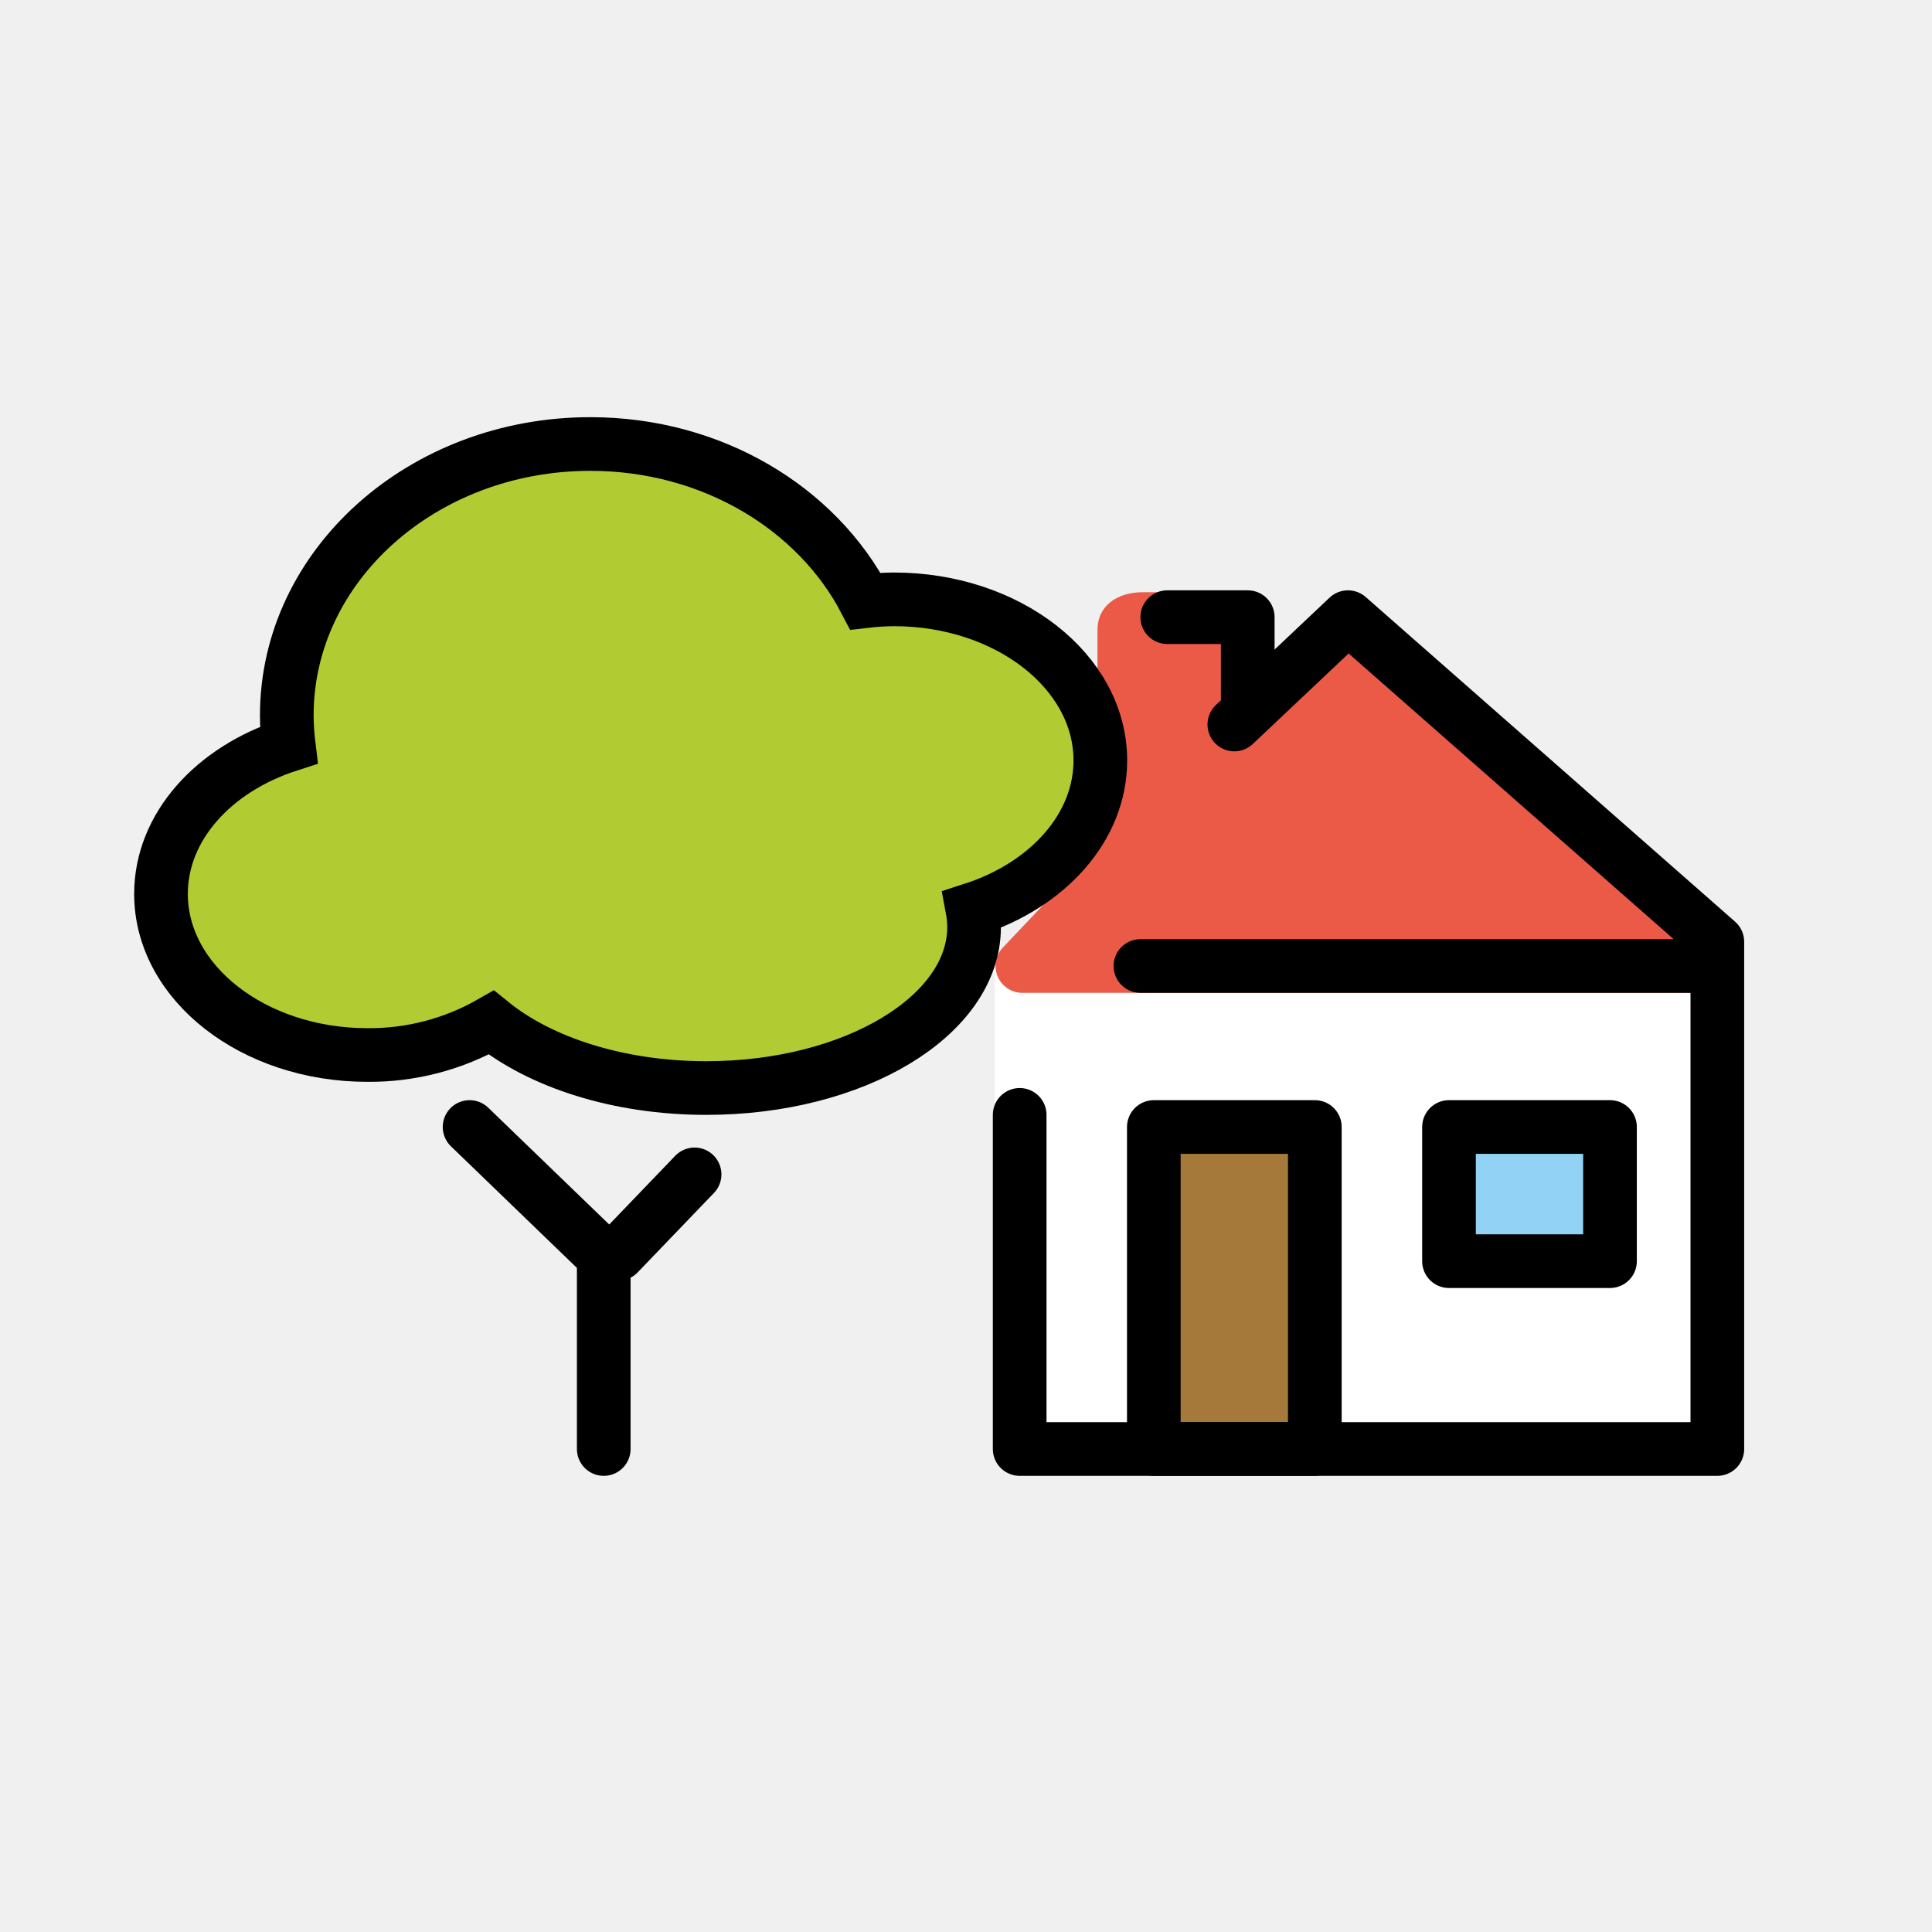
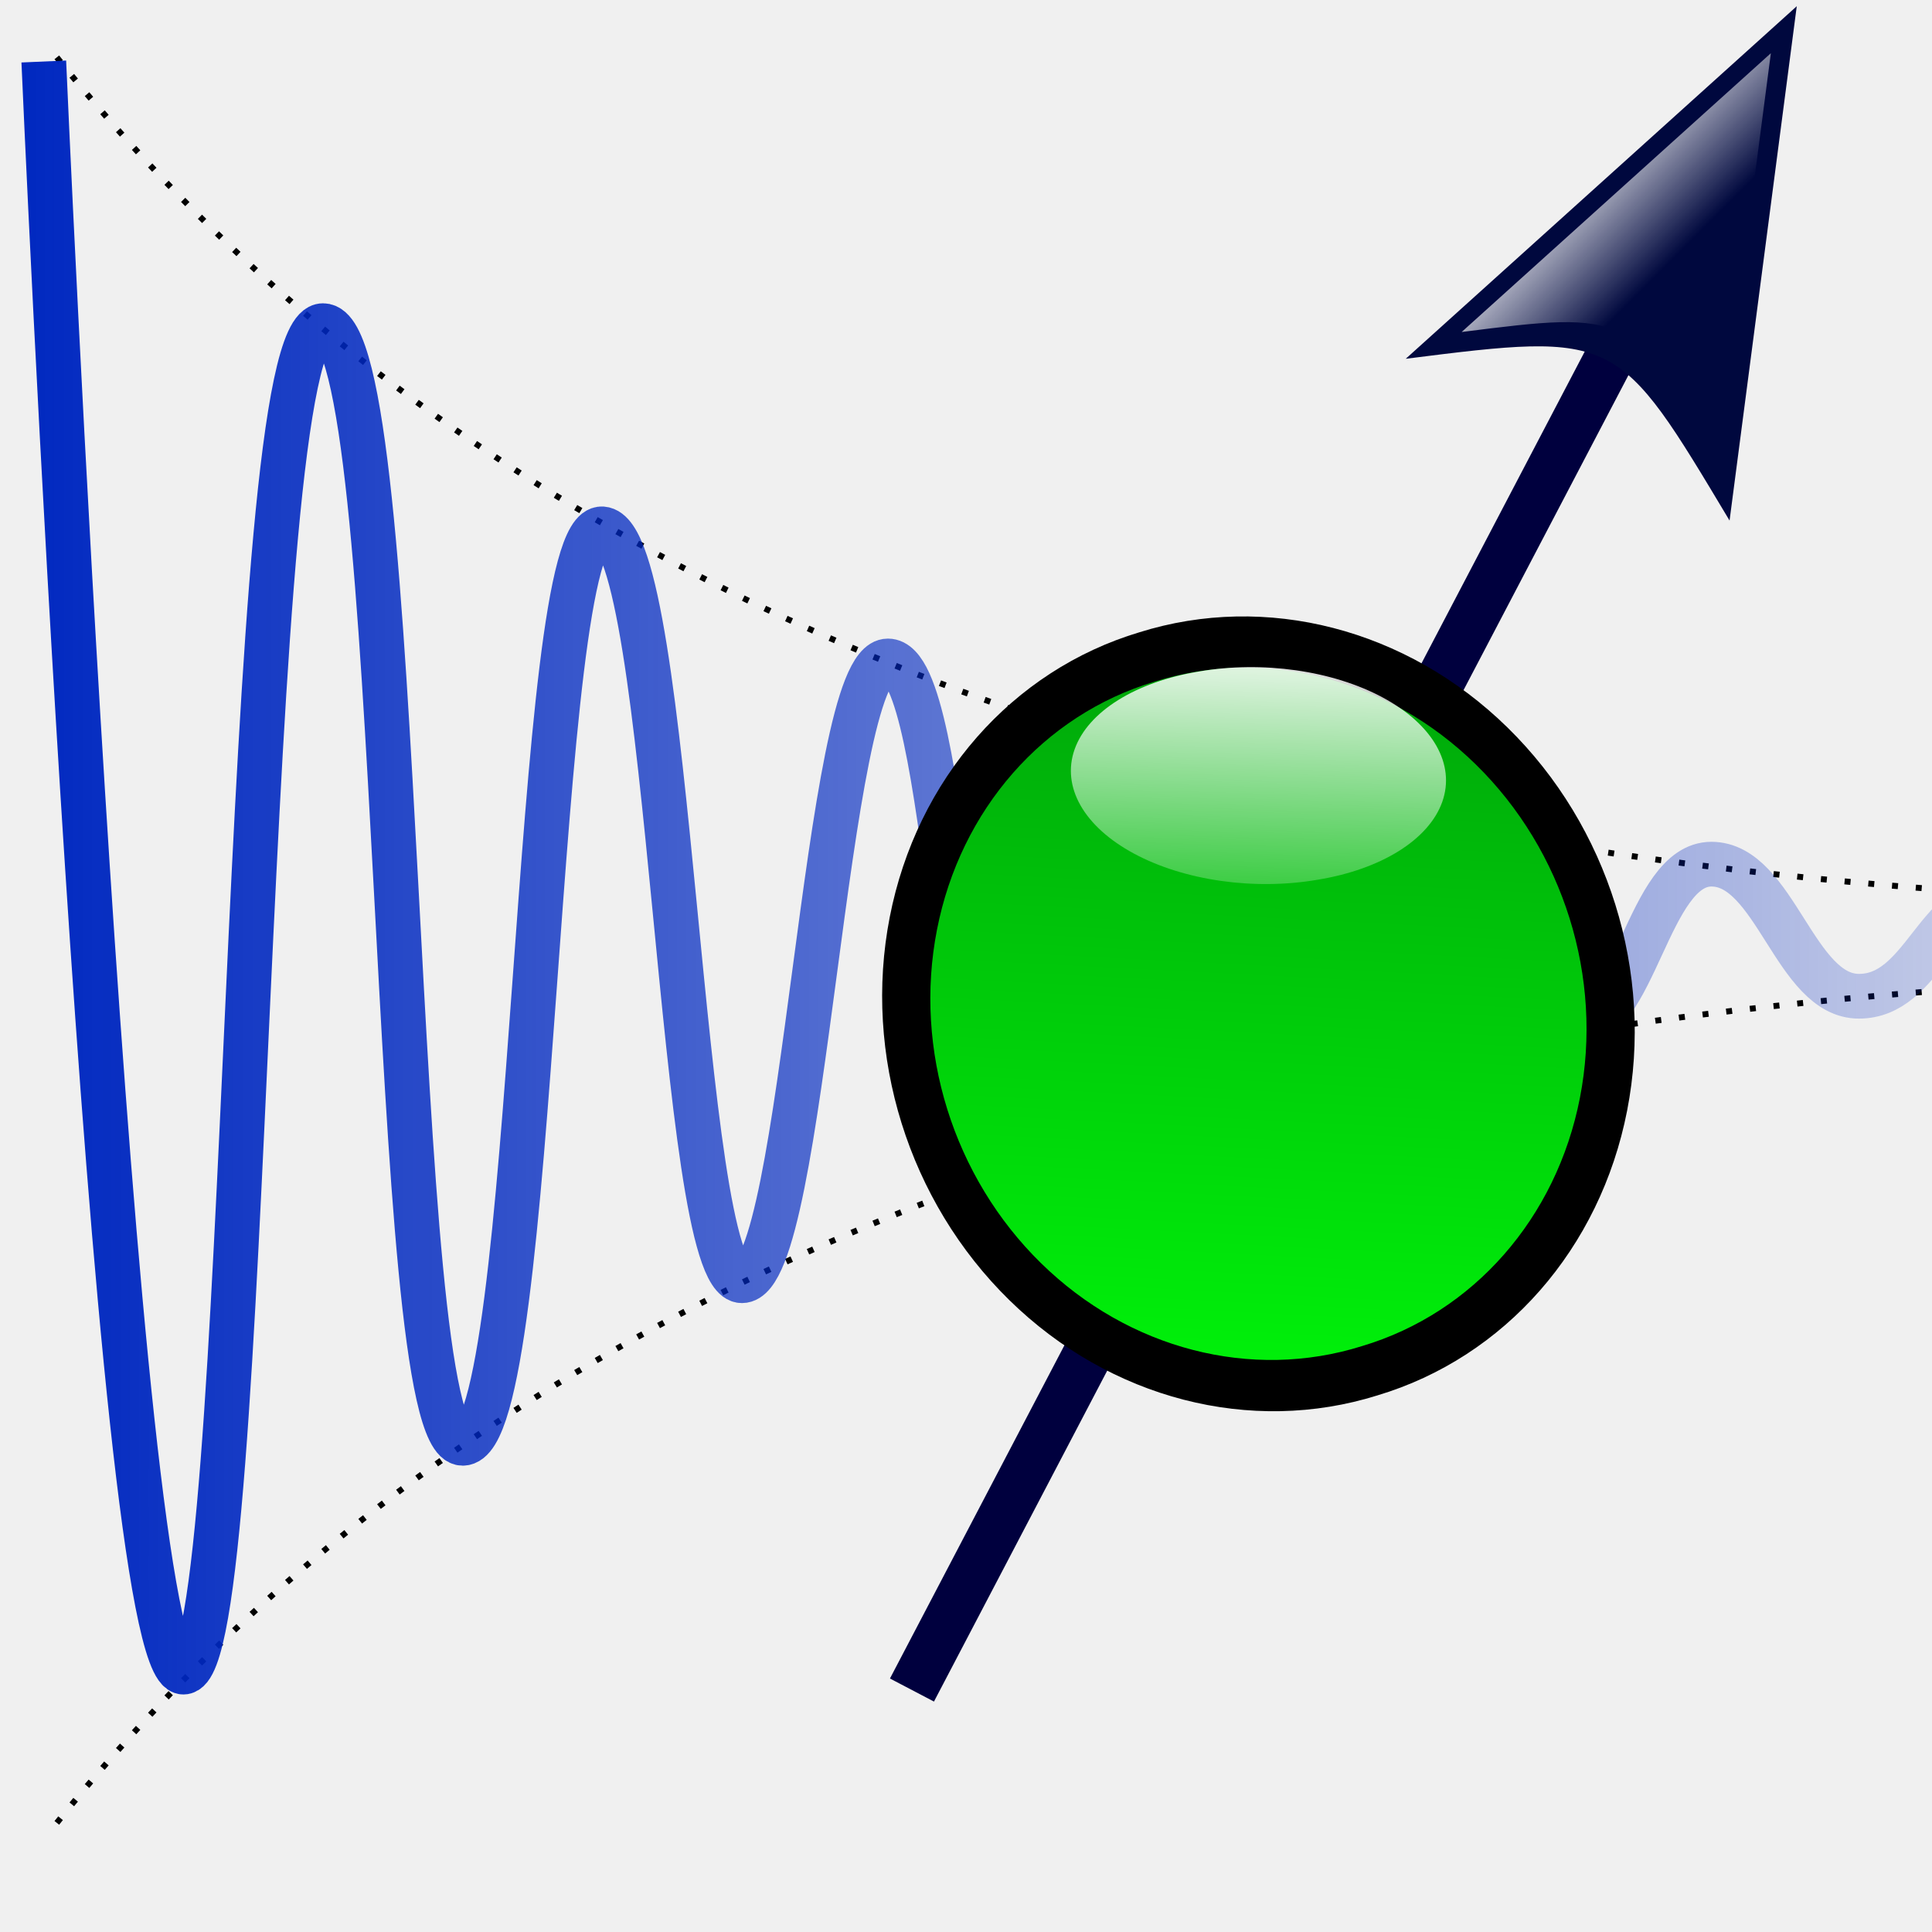
- <svg xmlns="http://www.w3.org/2000/svg" id="emoji" viewBox="0 0 72 72" version="1.1">
-   <g id="color">
-     <rect x="37.075" y="36.053" width="26.884" height="18.114" fill="#FFFFFF" />
-     <polygon fill="#EA5A47" stroke="#EA5A47" stroke-linecap="round" stroke-linejoin="round" stroke-miterlimit="10" stroke-width="2" points="50.235,23.2 38.1,36 63.5,36" />
-     <path fill="#EA5A47" d="M47.3,26l-6.4,6.059v-8.573c0-0.931,0.755-1.416,1.686-1.416h3.028 c0.931,0,1.686,0.485,1.686,1.416C47.3,23.486,47.3,26,47.3,26z" />
-     <rect x="43" y="42" width="6" height="12" fill="#A57939" />
-     <rect x="54" y="42" width="6" height="5" fill="#92D3F5" />
-     <path fill="#B1CC33" d="M41.006,28.339c0-3.312-3.445-6.003-7.694-6.003c-0.355,0.003-0.71,0.025-1.062,0.066 c-1.8-3.455-5.707-5.855-10.25-5.855c-6.248,0-11.312,4.529-11.312,10.114c0.001,0.369,0.025,0.738,0.07,1.104 C7.966,28.666,6,30.81,6,33.314c0,3.312,3.445,6.003,7.694,6.003c1.615,0.014,3.206-0.402,4.614-1.207 c1.818,1.477,4.726,2.438,8.015,2.438c5.511,0,9.978-2.688,9.978-6.003c-0.001-0.219-0.021-0.438-0.061-0.653 C39.036,32.99,41.006,30.845,41.006,28.339z" />
-   </g>
-   <g id="hair" />
-   <g id="skin" />
-   <g id="skin-shadow" />
-   <g id="line">
-     <polyline fill="none" stroke="#000000" stroke-linecap="round" stroke-linejoin="round" stroke-miterlimit="10" stroke-width="2" points="46,27 50.235,23 64,35.098 64,54 38,54 38,41.548" />
-     <rect x="43" y="42" width="6" height="12" fill="none" stroke="#000000" stroke-linecap="round" stroke-linejoin="round" stroke-miterlimit="10" stroke-width="2" />
-     <rect x="54" y="42" width="6" height="5" fill="none" stroke="#000000" stroke-linecap="round" stroke-linejoin="round" stroke-miterlimit="10" stroke-width="2" />
-     <polyline fill="none" stroke="#000000" stroke-linecap="round" stroke-linejoin="round" stroke-miterlimit="10" stroke-width="2" points="43.5,23 46.5,23 46.5,26" />
-     <path fill="none" stroke="#000000" stroke-miterlimit="10" stroke-width="2" d="M31.245,39.34" />
-     <polyline fill="none" stroke="#000000" stroke-linecap="round" stroke-linejoin="round" stroke-width="2" points="22.5,54 22.5,46.827 17.5,42" />
-     <line x1="23.041" x2="25.885" y1="46.727" y2="43.766" fill="none" stroke="#000000" stroke-linecap="round" stroke-linejoin="round" stroke-width="2" />
-     <path fill="none" stroke="#000000" stroke-linecap="round" stroke-miterlimit="10" stroke-width="2" d="M41.006,28.339 c0-3.312-3.445-6.003-7.694-6.003c-0.355,0.003-0.71,0.025-1.062,0.066c-1.8-3.455-5.707-5.855-10.25-5.855 c-6.248,0-11.312,4.529-11.312,10.114c0.001,0.369,0.025,0.738,0.07,1.104C7.966,28.666,6,30.81,6,33.314 c0,3.312,3.445,6.003,7.694,6.003c1.615,0.014,3.206-0.402,4.614-1.207c1.818,1.477,4.726,2.438,8.015,2.438 c5.511,0,9.978-2.688,9.978-6.003c-0.001-0.219-0.021-0.438-0.061-0.653 C39.036,32.99,41.006,30.845,41.006,28.339z" />
-     <line x1="63.5" x2="42.5" y1="36" y2="36" fill="none" stroke="#000000" stroke-linecap="round" stroke-linejoin="round" stroke-miterlimit="10" stroke-width="2" />
-   </g>
+ <svg xmlns="http://www.w3.org/2000/svg" xmlns:xlink="http://www.w3.org/1999/xlink" id="svg2" width="350pt" height="350pt" version="1.0">
+   <defs id="defs5">
+     <linearGradient id="linearGradient4857">
+       <stop style="stop-color:#0028c0;stop-opacity:1;" offset="0" id="stop4859" />
+       <stop style="stop-color:#0028c0;stop-opacity:0.188;" offset="1" id="stop4861" />
+     </linearGradient>
+     <linearGradient id="linearGradient3065">
+       <stop style="stop-color:#00f00a;stop-opacity:1;" offset="0" id="stop3067" />
+       <stop style="stop-color:#00a70a;stop-opacity:1;" offset="1" id="stop3069" />
+     </linearGradient>
+     <linearGradient id="linearGradient2184">
+       <stop style="stop-color:#ffffff;stop-opacity:1;" offset="0" id="stop2186" />
+       <stop style="stop-color:#ffffff;stop-opacity:0;" offset="1" id="stop2188" />
+     </linearGradient>
+     <linearGradient xlink:href="#linearGradient2184" id="linearGradient2190" x1="62.714" y1="21.359" x2="-11.605" y2="46.403" gradientUnits="userSpaceOnUse" />
+     <linearGradient xlink:href="#linearGradient3065" id="linearGradient3071" x1="7.643" y1="39.917" x2="52.409" y2="24.831" gradientUnits="userSpaceOnUse" />
+     <linearGradient xlink:href="#linearGradient2184" id="linearGradient3954" x1="383.085" y1="26.83" x2="411.136" y2="54.871" gradientUnits="userSpaceOnUse" gradientTransform="matrix(0.915803,0,0,0.915803,36.18983,3.709133)" />
+     <linearGradient xlink:href="#linearGradient4857" id="linearGradient4863" x1="5.178" y1="209.374" x2="476.935" y2="209.374" gradientUnits="userSpaceOnUse" />
+   </defs>
+   <path style="fill:none;fill-opacity:0.75;fill-rule:evenodd;stroke:#000000;stroke-width:1.438;stroke-linecap:butt;stroke-linejoin:miter;stroke-miterlimit:4;stroke-dasharray:1.438, 4.315;stroke-dashoffset:0;stroke-opacity:1" d="M 13.726,13.849 C 164.818,202.784 422.115,217.303 580.66,219.427" id="path1316" />
+   <path id="path1318" d="M 13.726,440.303 C 164.818,251.368 422.115,236.849 580.66,234.725" style="fill:none;fill-opacity:0.75;fill-rule:evenodd;stroke:#000000;stroke-width:1.438;stroke-linecap:butt;stroke-linejoin:miter;stroke-miterlimit:4;stroke-dasharray:1.438, 4.315;stroke-dashoffset:0;stroke-opacity:1" />
+   <path style="fill:none;fill-opacity:0.75;fill-rule:evenodd;stroke:url(#linearGradient4863);stroke-width:10.802;stroke-linecap:butt;stroke-linejoin:miter;stroke-miterlimit:4;stroke-dasharray:none;stroke-opacity:1" d="M 10.579,14.855 C 10.579,14.855 27.442,403.893 44.305,403.893 C 61.168,403.893 57.796,78.663 78.031,78.663 C 98.267,78.663 93.502,348.622 111.757,348.622 C 130.013,348.622 128.621,126.539 145.484,127.747 C 162.347,128.954 163.953,309.356 179.21,309.356 C 194.467,309.356 199.14,159.651 214.47,159.651 C 229.799,159.651 229.799,279.906 246.662,279.906 C 263.525,279.906 261.85,181.739 280.388,181.739 C 298.926,181.739 300.624,260.272 314.114,260.272 C 327.605,260.272 334.35,198.918 347.84,198.918 C 361.331,198.918 365.039,248.001 380.048,248.001 C 395.057,248.001 397.989,208.735 413.386,208.735 C 428.783,208.735 433.533,240.639 449.019,240.639 C 464.504,240.639 467.648,217.096 482.745,217.096 C 497.842,217.096 502.356,235.73 517.845,235.73 C 533.334,235.73 536.707,218.551 550.197,218.551 C 563.687,218.551 570.433,235.73 580.551,235.73 C 590.668,235.73 590.668,235.73 590.668,235.73" id="path1320" />
+   <path style="fill:#ff0000;fill-opacity:1;fill-rule:evenodd;stroke:#00003e;stroke-width:12;stroke-linecap:butt;stroke-linejoin:miter;marker-start:none;marker-mid:none;marker-end:none;stroke-miterlimit:3;stroke-dasharray:none;stroke-opacity:1" d="M 220.279,408.221 L 393.881,76.662" id="path2045" />
+   <path style="fill:url(#linearGradient3071);fill-opacity:1.0;fill-rule:evenodd;stroke:#000000;stroke-width:3.433;stroke-linecap:butt;stroke-linejoin:miter;stroke-miterlimit:4;stroke-dasharray:none;stroke-opacity:1" id="path1306" d="M 54.865 32.376 A 24.845 24.948 0 1 1  5.176,32.376 A 24.845 24.948 0 1 1  54.865 32.376 z" transform="matrix(-1.082852,-3.469715,-3.213433,0.985378,440.5169,317.1467)" />
+   <path style="fill:#00083e;fill-opacity:1;fill-rule:evenodd;stroke:none;stroke-width:0.5;stroke-linecap:butt;stroke-linejoin:miter;stroke-miterlimit:4;stroke-dasharray:none;stroke-opacity:1" d="M 417.769,125.74 L 434,1.5 L 339.55,86.662 C 390.824,80.178 390.72,80.54 417.769,125.74 z " id="path2224" />
+   <path transform="matrix(-0.576691,-1.012319,-1.711368,0.287493,376.6911,208.4238)" d="M 54.865 32.376 A 24.845 24.948 0 1 1  5.176,32.376 A 24.845 24.948 0 1 1  54.865 32.376 z" id="path1309" style="fill:url(#linearGradient2190);fill-opacity:1;fill-rule:evenodd;stroke:none;stroke-width:3.433;stroke-linecap:butt;stroke-linejoin:miter;stroke-miterlimit:4;stroke-dasharray:none;stroke-opacity:1" />
+   <path id="path3073" d="M 414.907,111.092 L 427.742,12.853 L 353.058,80.192 C 393.601,75.065 393.519,75.351 414.907,111.092 z " style="fill:url(#linearGradient3954);fill-opacity:1;fill-rule:evenodd;stroke:none;stroke-width:0.5;stroke-linecap:butt;stroke-linejoin:miter;stroke-miterlimit:4;stroke-dasharray:none;stroke-opacity:1" />
</svg>
